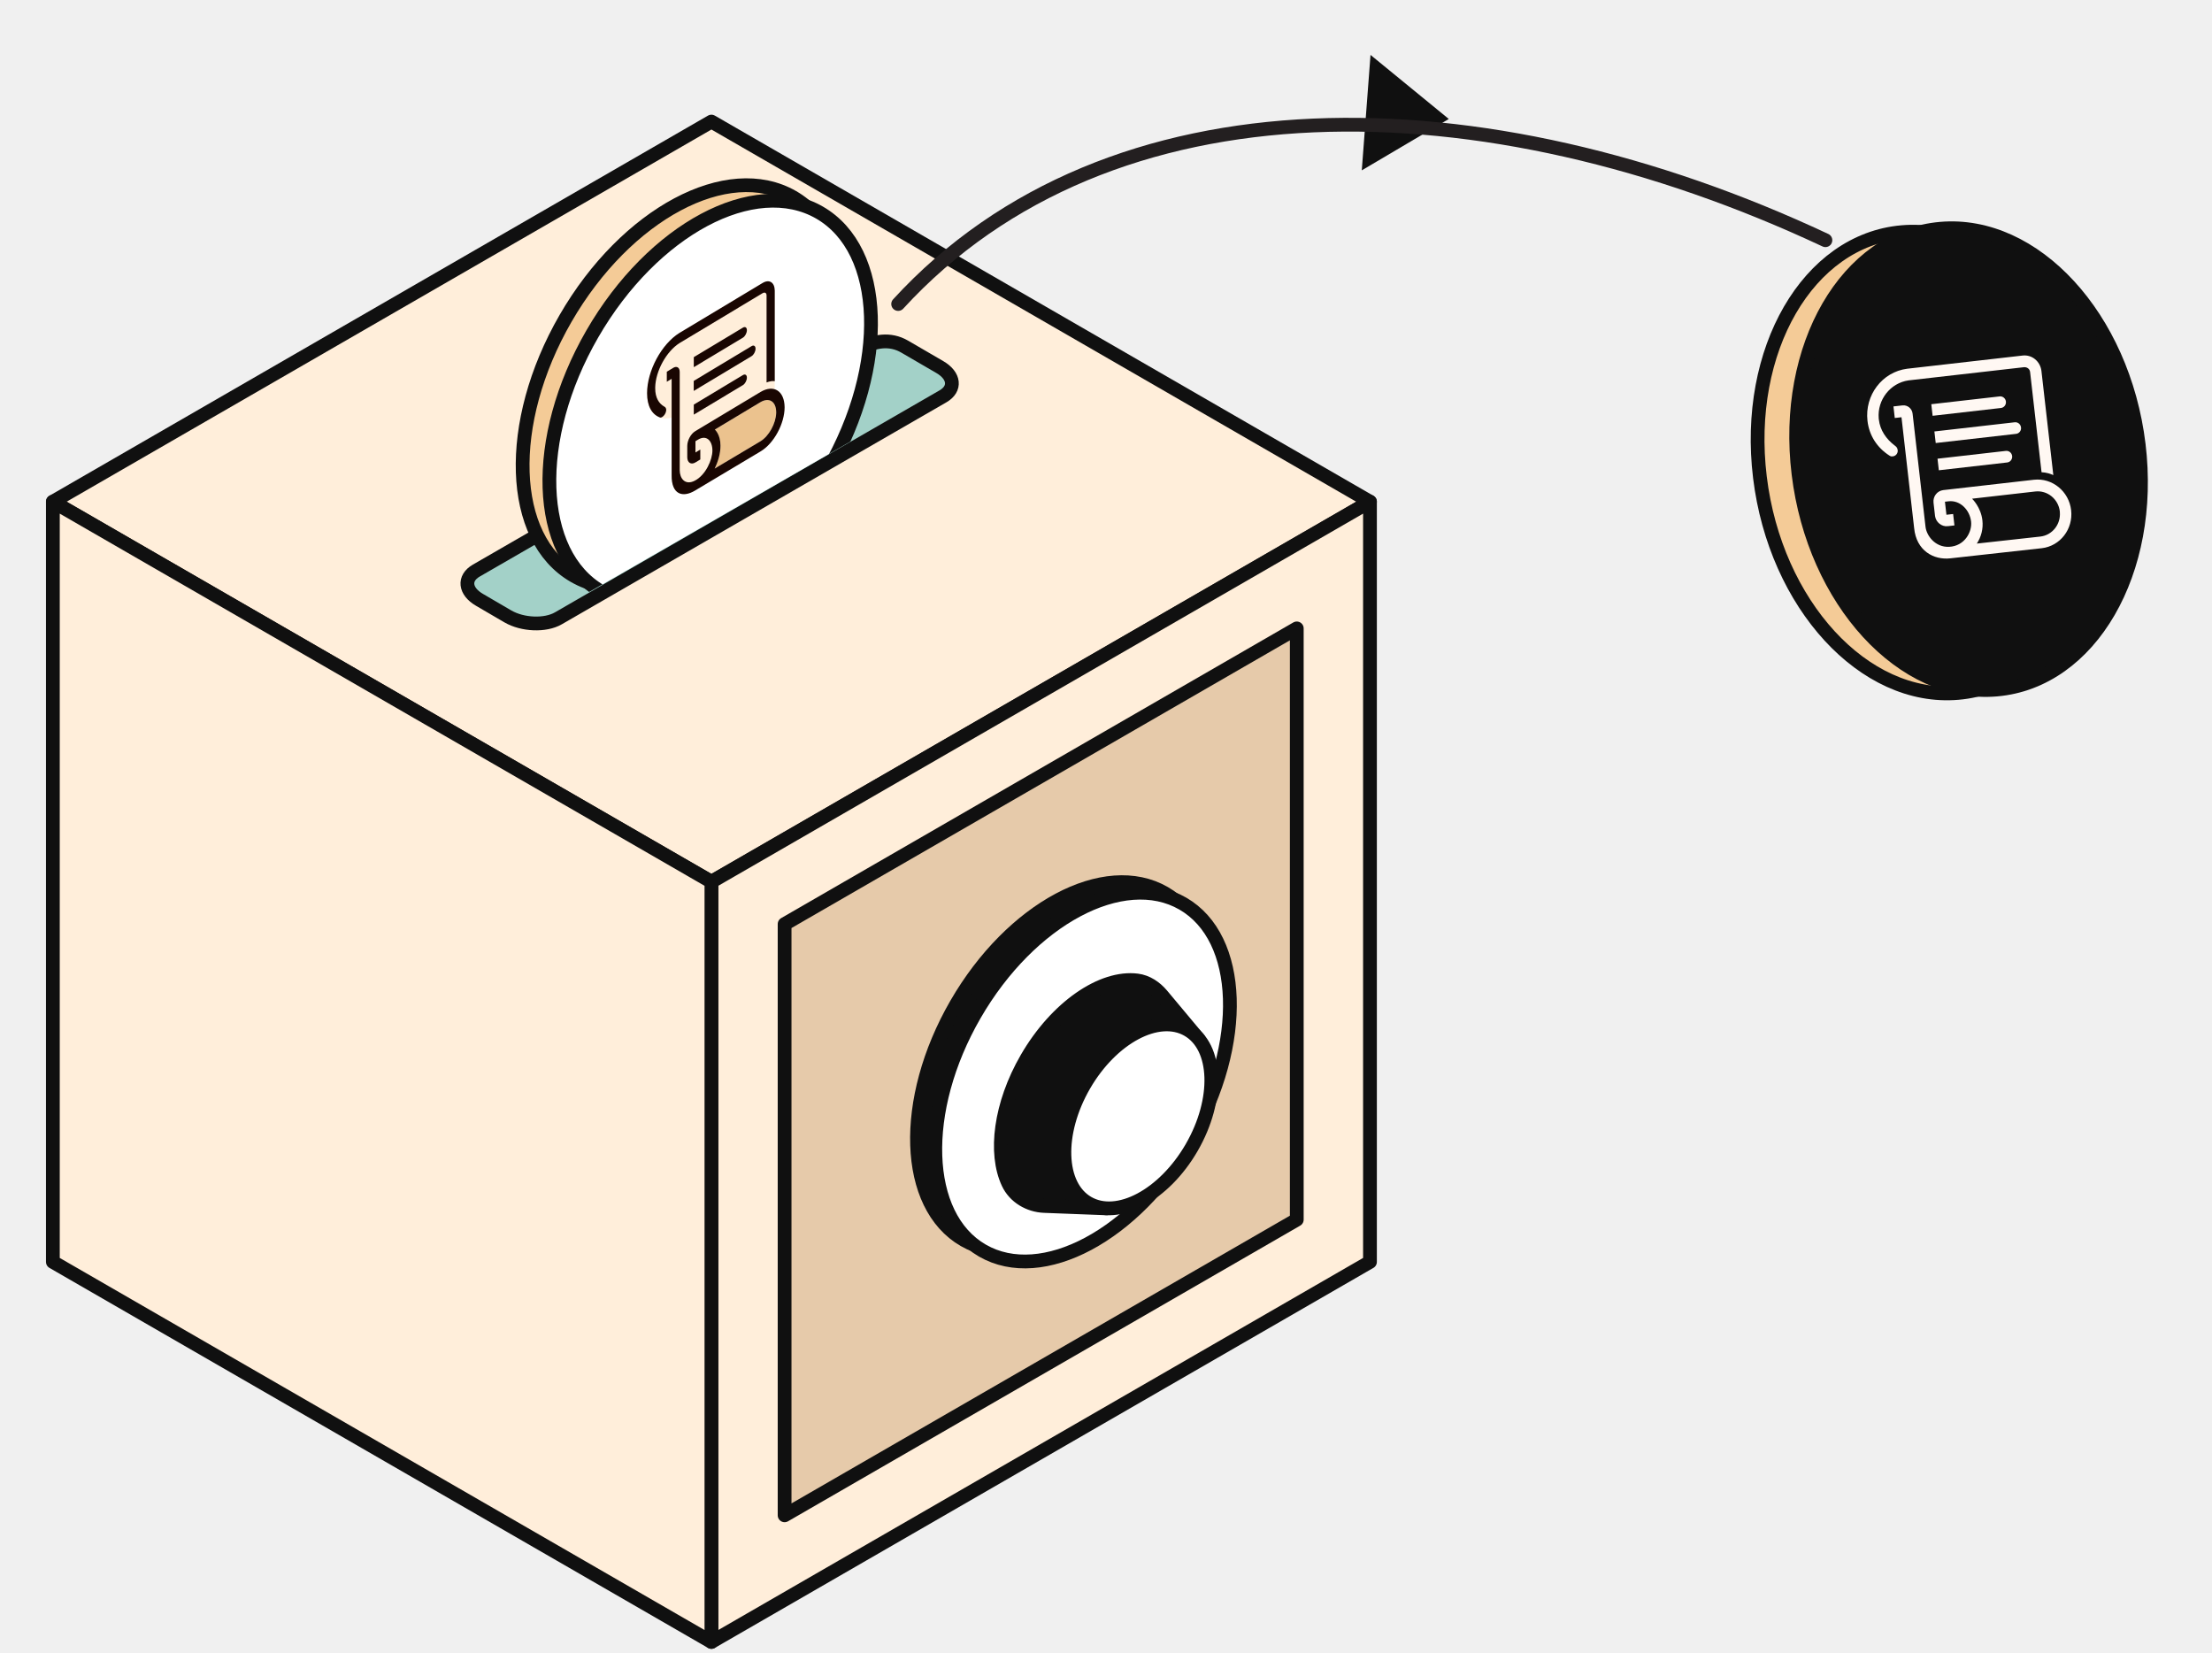
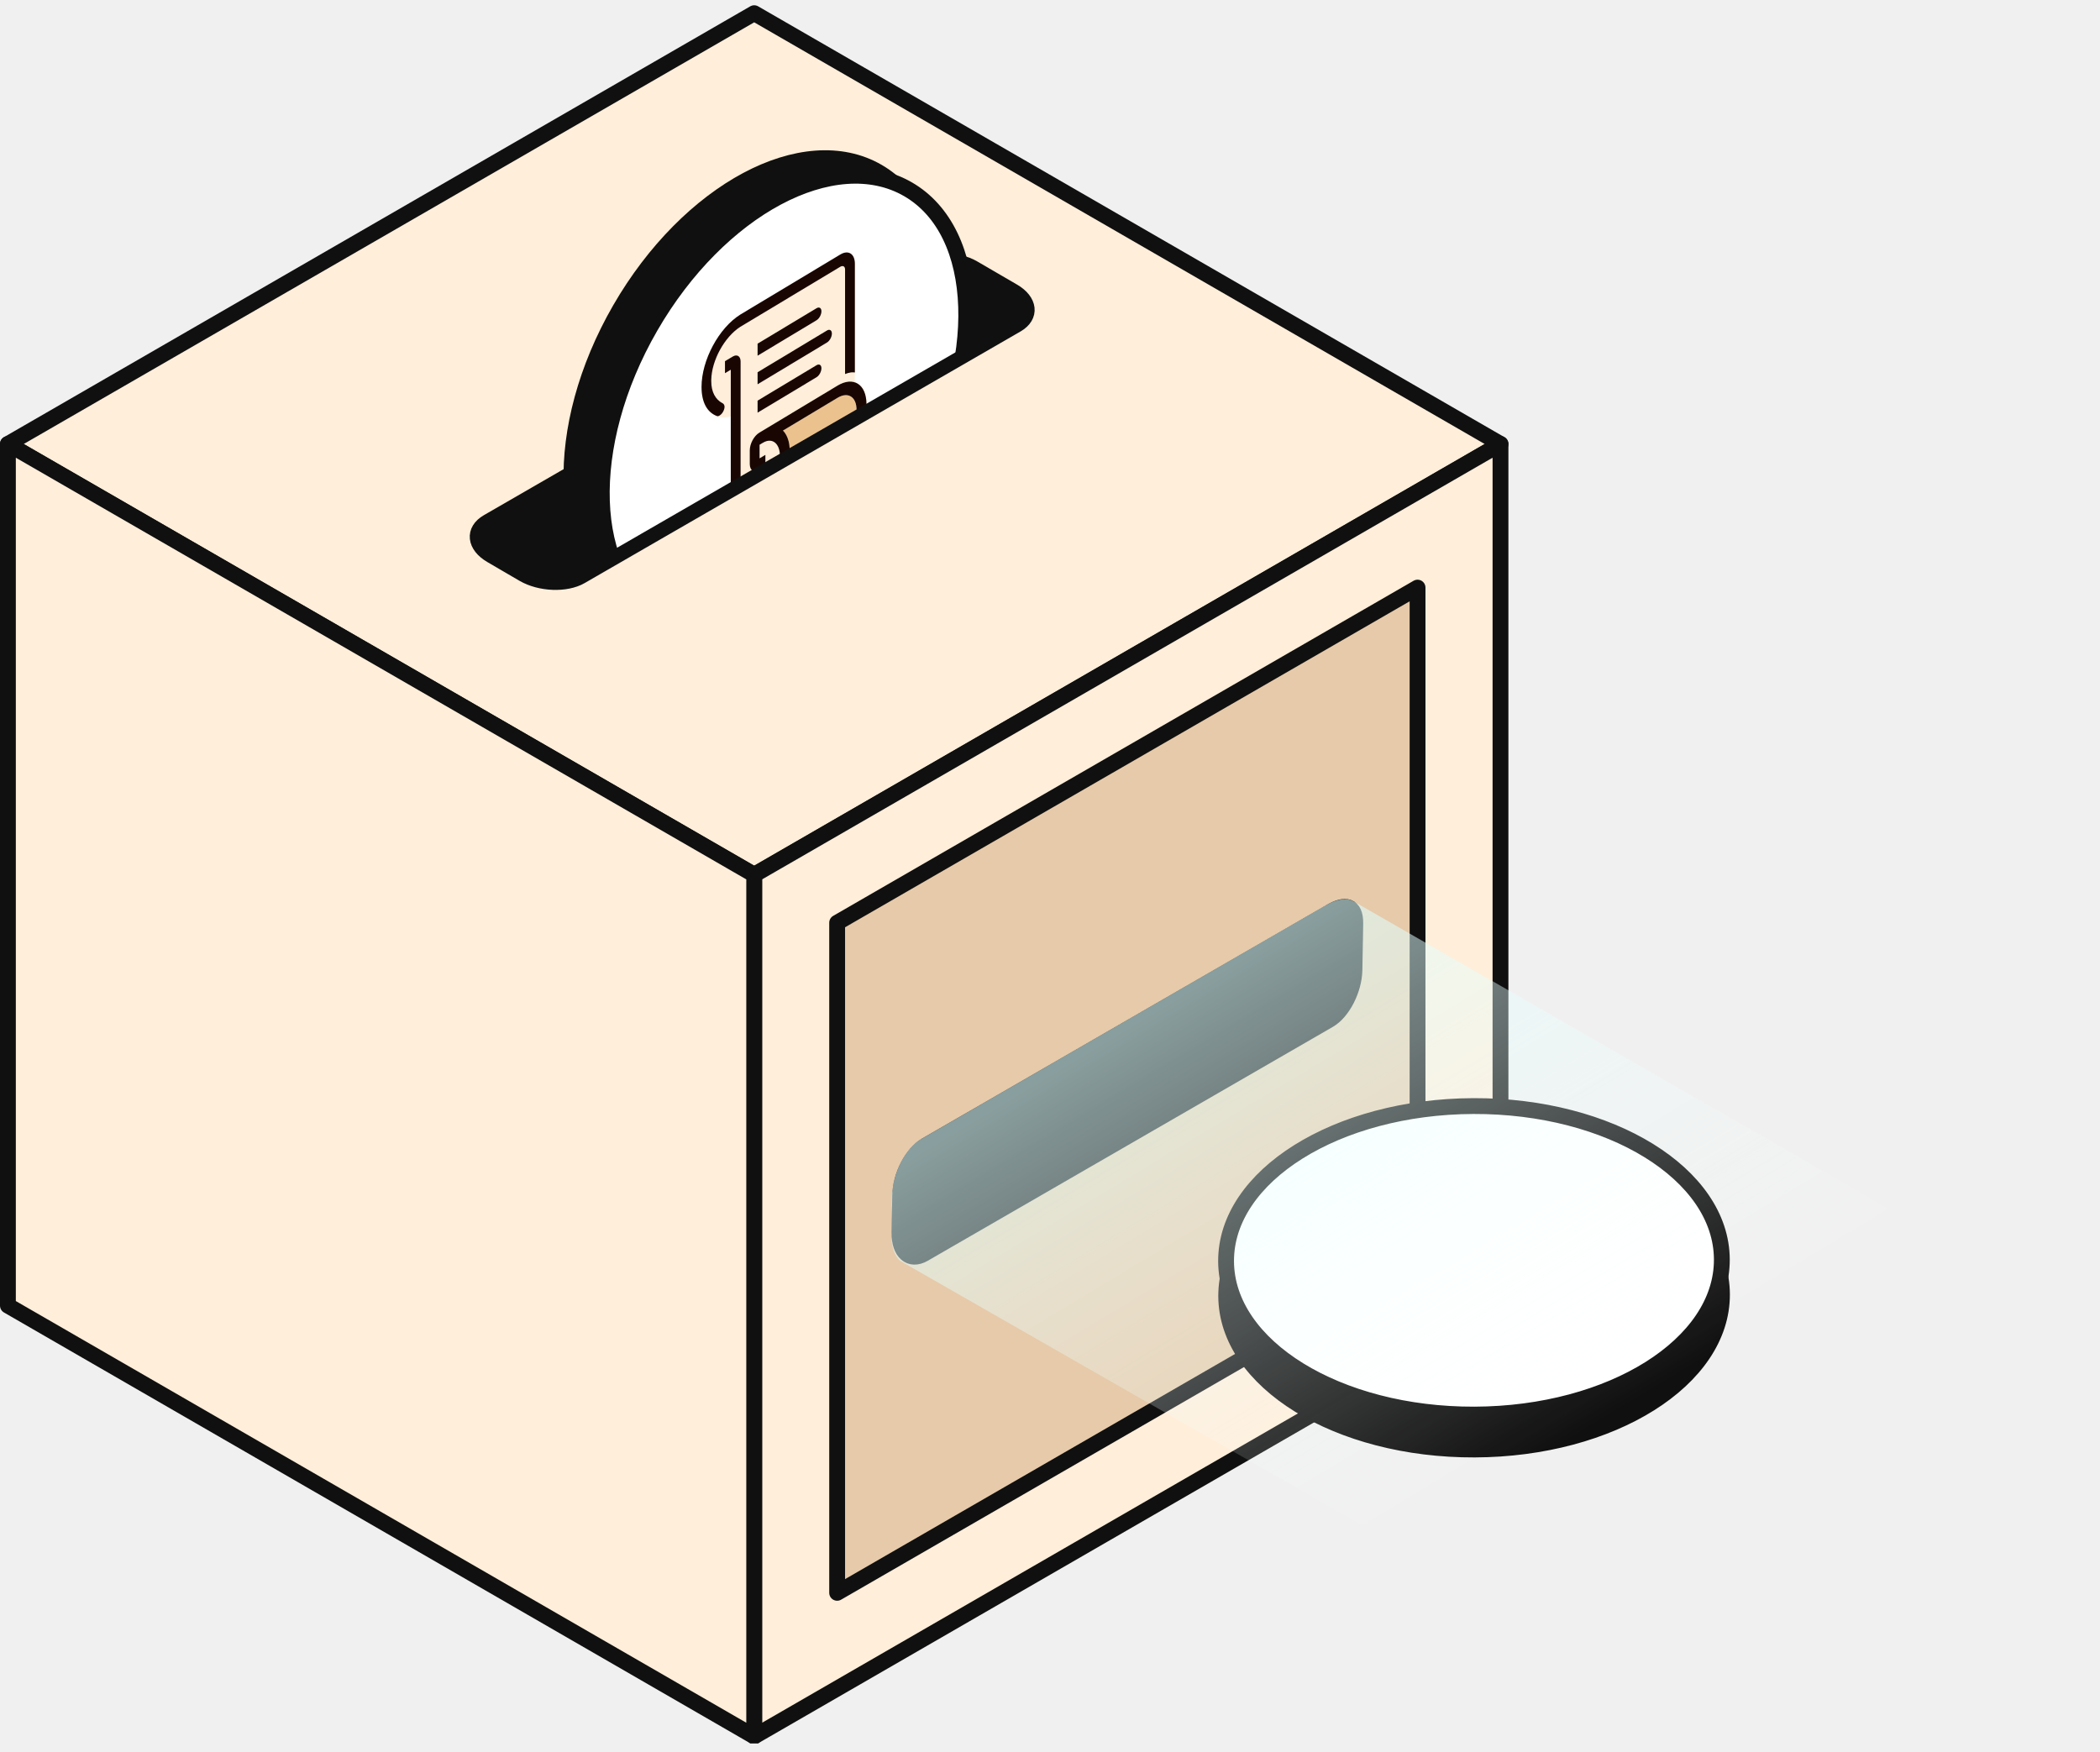
- <svg xmlns="http://www.w3.org/2000/svg" width="241" height="180" viewBox="0 0 241 180" fill="none">
-   <g>
-     <path d="M77.51 96.063L5.76 54.654L77.51 13.245L149.26 54.654L77.51 96.063Z" fill="#FFEEDA" stroke="#101010" stroke-width="1.5" stroke-linejoin="round" />
-     <path d="M77.51 178.87V96.063L149.26 54.654V137.471L77.51 178.87Z" fill="#FFEEDA" stroke="#101010" stroke-width="1.5" stroke-linejoin="round" />
-     <path d="M141.285 68.457L85.484 100.667V165.077L141.285 132.867V68.457Z" fill="#E6CAAA" stroke="#101010" stroke-width="1.5" stroke-linejoin="round" />
-     <path d="M77.51 178.87V96.063L5.76 54.654V137.471L77.51 178.87Z" fill="#FFEEDA" stroke="#101010" stroke-width="1.5" stroke-linejoin="round" />
-     <path d="M60.83 67.362L102.742 43.174C104.162 42.352 104 40.922 102.397 39.989L98.562 37.758C96.959 36.825 95.214 37.15 93.803 37.971L51.892 62.159C50.471 62.98 50.634 64.41 52.237 65.343L55.331 67.149C56.934 68.082 59.41 68.183 60.83 67.362Z" fill="#A3D1C8" stroke="#101010" stroke-width="1.5" stroke-linecap="round" />
-     <mask id="mask0_10047_1465" style="mask-type:luminance" maskUnits="userSpaceOnUse" x="45" y="13" width="64" height="54">
-       <path d="M61.82 65.85L107.431 39.595C108.975 38.711 108.723 37.009 106.873 35.82L102.461 32.971C100.61 31.782 83.64 12.391 82.108 13.275L45.847 31.782C44.303 32.666 50.248 61.802 52.087 62.991L55.657 65.294C57.507 66.483 60.277 66.734 61.82 65.85Z" fill="white" />
+ <svg xmlns="http://www.w3.org/2000/svg" width="199" height="166" viewBox="0 0 199 166" fill="none">
+   <g clip-path="url(#clip0_7994_201)">
+     <path d="M71.47 82.91L0.75 42.08L71.47 1.25L142.19 42.08L71.47 82.91Z" fill="#FFEEDA" stroke="#101010" stroke-width="1.5" stroke-linejoin="round" />
+     <path d="M71.47 164.57V82.91L142.19 42.08V123.74L71.47 164.57Z" fill="#FFEEDA" stroke="#101010" stroke-width="1.5" stroke-linejoin="round" />
+     <path d="M134.33 55.69L79.33 87.45V150.96L134.33 119.2V55.69Z" fill="#E6CAAA" stroke="#101010" stroke-width="1.5" stroke-linejoin="round" />
+     <path d="M71.47 164.57V82.91L0.75 42.08V123.74L71.47 164.57Z" fill="#FFEEDA" stroke="#101010" stroke-width="1.5" stroke-linejoin="round" />
+     <path d="M55.03 54.61L96.34 30.76C97.74 29.95 97.58 28.54 96 27.62L92.22 25.42C90.64 24.5 88.92 24.82 87.53 25.63L46.22 49.48C44.82 50.29 44.98 51.7 46.56 52.62L49.61 54.4C51.19 55.32 53.63 55.42 55.03 54.61Z" fill="#101010" stroke="#101010" stroke-width="1.5" stroke-linecap="round" stroke-linejoin="round" />
+     <mask id="mask0_7994_201" style="mask-type:luminance" maskUnits="userSpaceOnUse" x="41" y="5" width="58" height="49">
+       <path d="M56.23 53.21L97.89 29.15C99.3 28.34 99.07 26.78 97.38 25.69L93.35 23.08C91.66 21.99 76.16 4.22 74.76 5.03L41.64 21.99C40.23 22.8 45.66 49.5 47.34 50.59L50.6 52.7C52.29 53.79 54.82 54.02 56.23 53.21Z" fill="white" />
    </mask>
-     <g mask="url(#mask0_10047_1465)">
-       <path d="M87.308 49.517C93.889 38.123 93.473 25.567 86.378 21.473C79.284 17.378 68.198 23.296 61.617 34.69C55.036 46.085 55.452 58.641 62.546 62.735C69.641 66.829 80.727 60.912 87.308 49.517Z" fill="#F4CB97" stroke="#101010" stroke-width="1.5" stroke-linecap="round" />
-       <path d="M90.222 51.206C96.803 39.811 96.387 27.255 89.293 23.161C82.198 19.066 71.112 24.984 64.531 36.378C57.95 47.773 58.366 60.329 65.461 64.423C72.555 68.517 83.641 62.6 90.222 51.206Z" fill="white" stroke="#101010" stroke-width="1.5" stroke-linejoin="round" />
-       <path d="M84.404 42.406V31.673C84.391 30.781 83.813 30.41 83.084 30.844L74.018 36.289C72.064 37.501 70.494 40.421 70.494 42.852C70.494 43.675 70.67 44.265 70.94 44.717C71.166 45.094 71.53 45.351 71.888 45.496C71.983 45.54 71.939 45.527 72.253 45.571C72.68 45.634 73.17 45.496 73.17 45.496V51.908C73.183 52.209 73.214 52.473 73.264 52.712C73.459 53.491 73.968 53.88 74.665 53.811C74.954 53.779 75.281 53.673 75.62 53.478L82.852 49.17C84.297 48.303 85.459 46.149 85.459 44.365C85.459 43.285 85.044 42.582 84.397 42.393L84.404 42.406Z" fill="#FFEEDA" />
-       <path d="M84.567 44.974C84.535 46.136 83.775 47.517 82.839 48.083L77.863 51.047C78.259 50.243 78.498 49.357 78.498 48.56C78.498 47.297 77.882 46.795 77.882 46.795L82.839 43.818C83.794 43.247 84.567 43.73 84.567 44.917V44.98V44.974Z" fill="#EBC28E" />
-       <path d="M72.366 44.289C71.794 43.963 71.386 43.335 71.386 42.305V42.192C71.43 40.408 72.605 38.285 74.025 37.381L83.091 31.936C83.329 31.804 83.518 31.898 83.518 32.194V41.664C83.725 41.589 83.832 41.551 84.027 41.526C84.184 41.495 84.41 41.526 84.41 41.526V31.653C84.397 30.762 83.82 30.391 83.091 30.824L74.025 36.269C72.071 37.481 70.5 40.402 70.5 42.832C70.5 44.245 71.022 45.131 71.87 45.464C71.92 45.483 71.983 45.526 72.14 45.432C72.41 45.269 72.599 44.898 72.586 44.61C72.555 44.396 72.473 44.358 72.36 44.283L72.366 44.289Z" fill="#190602" />
-       <path d="M82.852 42.706L75.74 46.977C75.262 47.266 74.879 47.982 74.879 48.572V49.835C74.891 50.406 75.294 50.664 75.771 50.375L76.299 50.054V48.974L75.771 49.294V48.064L76.06 47.888C76.952 47.348 77.618 47.982 77.618 49.087C77.618 50.067 76.902 51.744 75.696 52.366C74.628 52.918 74.056 52.096 74.056 51.229V40.521C74.056 40.031 73.736 39.843 73.352 40.069L72.649 40.496V41.589L73.176 41.268V51.756C73.145 53.911 74.401 54.231 75.715 53.446L82.877 49.169C84.322 48.302 85.484 46.148 85.484 44.364C85.465 42.581 84.297 41.84 82.852 42.706ZM84.567 44.974C84.535 46.136 83.775 47.517 82.839 48.082L77.863 51.047C78.259 50.243 78.498 49.357 78.498 48.56C78.498 47.297 77.882 46.795 77.882 46.795L82.839 43.818C83.794 43.247 84.567 43.73 84.567 44.917V44.98V44.974Z" fill="#190602" />
-       <path d="M80.942 36.784L75.589 40V38.907L80.942 35.691C81.18 35.547 81.375 35.673 81.375 35.968C81.375 36.276 81.18 36.64 80.942 36.784Z" fill="#190602" />
-       <path d="M80.942 41.953L75.589 45.169V44.076L80.942 40.86C81.18 40.716 81.375 40.842 81.375 41.137C81.375 41.444 81.18 41.809 80.942 41.953Z" fill="#190602" />
-       <path d="M81.884 38.8L75.583 42.587V41.495L81.884 37.708C82.123 37.563 82.318 37.689 82.318 37.984C82.318 38.292 82.123 38.656 81.884 38.8Z" fill="#190602" />
+     <g mask="url(#mask0_7994_201)">
+       <path d="M84.084 43.923C90.57 32.688 90.16 20.308 83.167 16.271C76.174 12.233 65.248 18.069 58.761 29.303C52.274 40.539 52.684 52.919 59.677 56.956C66.67 60.994 77.597 55.159 84.084 43.923Z" fill="#101010" stroke="#101010" stroke-width="1.5" stroke-linecap="round" stroke-linejoin="round" />
+       <path d="M86.956 45.588C93.443 34.353 93.032 21.972 86.04 17.935C79.047 13.898 68.12 19.733 61.633 30.968C55.147 42.203 55.557 54.584 62.55 58.621C69.542 62.658 80.469 56.823 86.956 45.588Z" fill="white" stroke="#101010" stroke-width="1.5" stroke-linejoin="round" />
+       <path d="M81 36.22V25C80.99 24.07 80.38 23.68 79.62 24.14L70.15 29.83C68.11 31.1 66.47 34.15 66.47 36.69C66.47 37.55 66.65 38.16 66.94 38.64C67.18 39.03 67.56 39.3 67.93 39.46C68.03 39.51 67.98 39.49 68.31 39.54C68.76 39.61 69.27 39.46 69.27 39.46V46.16C69.28 46.48 69.31 46.75 69.37 47C69.58 47.82 70.11 48.22 70.84 48.15C71.14 48.12 71.48 48.01 71.84 47.8L79.4 43.3C80.91 42.39 82.13 40.14 82.13 38.28C82.13 37.15 81.7 36.42 81.02 36.22H81Z" fill="#FFEEDA" />
+       <path d="M81.17 38.91C81.14 40.13 80.34 41.57 79.37 42.16L74.17 45.26C74.58 44.42 74.83 43.49 74.83 42.66C74.83 41.34 74.19 40.81 74.19 40.81L79.37 37.7C80.37 37.1 81.17 37.61 81.17 38.85V38.92V38.91Z" fill="#EBC28E" />
+       <path d="M68.42 38.19C67.82 37.85 67.4 37.19 67.4 36.12V36C67.44 34.13 68.67 31.92 70.16 30.97L79.63 25.28C79.88 25.14 80.08 25.24 80.08 25.55V35.45C80.3 35.37 80.41 35.33 80.61 35.3C80.77 35.27 81.01 35.3 81.01 35.3V24.98C81 24.05 80.39 23.66 79.63 24.12L70.16 29.81C68.12 31.08 66.48 34.13 66.48 36.67C66.48 38.15 67.02 39.07 67.91 39.42C67.96 39.44 68.03 39.48 68.19 39.38C68.47 39.21 68.67 38.82 68.66 38.52C68.63 38.3 68.54 38.26 68.42 38.18V38.19Z" fill="#190602" />
+       <path d="M79.38 36.54L71.95 41.01C71.45 41.31 71.05 42.06 71.05 42.68V44C71.06 44.6 71.48 44.87 71.98 44.57L72.53 44.24V43.11L71.98 43.44V42.15L72.28 41.97C73.21 41.41 73.91 42.07 73.91 43.22C73.91 44.24 73.16 45.99 71.9 46.64C70.78 47.22 70.18 46.35 70.18 45.45V34.26C70.18 33.75 69.84 33.55 69.44 33.79L68.7 34.23V35.37L69.25 35.04V46C69.22 48.25 70.53 48.59 71.9 47.77L79.38 43.3C80.89 42.39 82.11 40.14 82.11 38.28C82.09 36.41 80.87 35.64 79.36 36.55L79.38 36.54ZM81.17 38.91C81.14 40.13 80.34 41.57 79.37 42.16L74.17 45.26C74.58 44.42 74.83 43.49 74.83 42.66C74.83 41.34 74.19 40.81 74.19 40.81L79.37 37.7C80.37 37.1 81.17 37.61 81.17 38.85V38.92V38.91Z" fill="#190602" />
+       <path d="M77.38 30.35L71.79 33.71V32.57L77.38 29.21C77.63 29.06 77.84 29.19 77.84 29.5C77.84 29.82 77.63 30.2 77.38 30.35Z" fill="#190602" />
+       <path d="M77.38 35.75L71.79 39.11V37.97L77.38 34.61C77.63 34.46 77.84 34.59 77.84 34.9C77.84 35.22 77.63 35.6 77.38 35.75Z" fill="#190602" />
+       <path d="M78.37 32.46L71.79 36.42V35.28L78.37 31.32C78.62 31.17 78.83 31.3 78.83 31.61C78.83 31.93 78.62 32.31 78.37 32.46Z" fill="#190602" />
    </g>
-     <path d="M149.32 5.982L148.368 18.557L157.847 12.961L149.32 5.982Z" fill="#101010" />
-     <path d="M213.327 75.487C223.562 74.603 230.493 62.649 228.808 48.788C227.124 34.926 217.461 24.406 207.226 25.29C196.991 26.174 190.06 38.127 191.745 51.989C193.43 65.85 203.093 76.371 213.327 75.487Z" fill="#F4CB97" stroke="#101010" stroke-width="1.5" stroke-linecap="round" />
-     <path d="M217.53 75.117C227.765 74.233 234.696 62.279 233.011 48.417C231.326 34.556 221.663 24.036 211.429 24.919C201.194 25.803 194.263 37.757 195.948 51.618C197.632 65.48 207.295 76 217.53 75.117Z" fill="#101010" stroke="#101010" stroke-width="1.5" stroke-linejoin="round" />
-     <path d="M206.395 48.505C205.511 47.823 204.838 46.886 204.703 45.7L204.688 45.574C204.523 43.54 205.961 41.724 207.933 41.439L220.523 40.001C220.854 39.98 221.143 40.185 221.182 40.53L222.429 51.444C222.722 51.461 222.866 51.487 223.157 51.556C223.388 51.615 223.712 51.757 223.712 51.757L222.414 40.39C222.279 39.357 221.38 38.617 220.37 38.732L207.78 40.17C205.068 40.523 203.145 43.05 203.464 45.842C203.649 47.465 204.53 48.77 205.823 49.61C205.913 49.668 205.996 49.743 206.21 49.719C206.579 49.677 206.807 49.344 206.753 49.018C206.713 48.742 206.587 48.654 206.395 48.505Z" fill="#FFF8F3" />
-     <path d="M221.591 52.264L211.717 53.391C211.053 53.476 210.582 54.083 210.66 54.764L210.826 56.219C210.92 56.89 211.543 57.398 212.208 57.322L212.938 57.238L212.796 55.994L212.066 56.077L211.903 54.656C211.903 54.656 212.084 54.636 212.306 54.61C213.553 54.468 214.608 55.548 214.753 56.818C214.881 57.945 214.044 59.497 212.357 59.57C210.859 59.639 209.901 58.377 209.787 57.385L208.379 45.059C208.316 44.504 207.821 44.101 207.279 44.163L206.294 44.275L206.438 45.536L207.169 45.453L208.549 57.535C208.788 59.995 210.678 61.031 212.5 60.823L222.451 59.721C224.454 59.492 225.889 57.641 225.653 55.581C225.418 53.522 223.594 52.035 221.591 52.264ZM224.423 55.799C224.533 57.123 223.595 58.304 222.298 58.452L215.376 59.217C215.851 58.498 216.091 57.611 215.985 56.686C215.819 55.231 214.859 54.327 214.859 54.327L221.745 53.541C223.067 53.39 224.268 54.368 224.422 55.722L224.423 55.799Z" fill="#FFF8F3" />
-     <path d="M218.004 44.445L210.56 45.296L210.416 44.034L217.86 43.184C218.197 43.146 218.507 43.391 218.548 43.744C218.587 44.089 218.349 44.406 218.004 44.445Z" fill="#FFF8F3" />
-     <path d="M218.682 50.381L211.238 51.231L211.094 49.97L218.538 49.12C218.875 49.081 219.185 49.327 219.226 49.68C219.265 50.025 219.027 50.342 218.682 50.381Z" fill="#FFF8F3" />
-     <path d="M219.656 47.263L210.899 48.263L210.755 47.002L219.504 46.002C219.84 45.964 220.151 46.209 220.192 46.563C220.239 46.906 219.993 47.224 219.656 47.263Z" fill="#FFF8F3" />
-     <path d="M198.881 26.169C161.695 8.727 120.927 7.963 97.855 33.118" stroke="#231F20" stroke-width="1.5" stroke-miterlimit="10" stroke-linecap="round" />
-     <path d="M127.726 122.979C133.754 112.541 133.373 101.038 126.874 97.288C120.375 93.537 110.219 98.958 104.19 109.396C98.162 119.834 98.543 131.336 105.042 135.087C111.541 138.838 121.697 133.417 127.726 122.979Z" fill="#101010" stroke="#101010" stroke-width="1.5" stroke-linecap="round" />
-     <path d="M129.718 124.128C135.747 113.69 135.366 102.187 128.867 98.437C122.368 94.686 112.212 100.107 106.183 110.545C100.154 120.983 100.535 132.485 107.035 136.236C113.534 139.987 123.689 134.566 129.718 124.128Z" fill="white" stroke="#101010" stroke-width="1.5" stroke-linecap="round" />
-     <path d="M130.601 113.204L126.577 108.391C125.889 107.574 124.951 106.942 123.891 106.812C120.08 106.329 115.089 109.711 111.855 115.313C108.974 120.302 108.314 125.616 109.838 128.877C110.545 130.392 112.115 131.311 113.779 131.376L120.564 131.637" fill="#101010" />
-     <path d="M130.601 113.204L126.577 108.391C125.889 107.574 124.951 106.942 123.891 106.812C120.08 106.329 115.089 109.711 111.855 115.313C108.974 120.302 108.314 125.616 109.838 128.877C110.545 130.392 112.115 131.311 113.779 131.376L120.564 131.637" stroke="#101010" stroke-width="1.5" stroke-linecap="round" />
-     <path d="M129.84 125.003C132.848 119.795 132.659 114.057 129.418 112.187C126.178 110.316 121.112 113.022 118.104 118.23C115.096 123.438 115.285 129.176 118.525 131.046C121.766 132.916 126.832 130.211 129.84 125.003Z" fill="white" stroke="#101010" stroke-width="1.5" stroke-linecap="round" />
+     <path d="M87.54 118.84L125.93 96.67C127.23 95.92 128.31 93.8 128.35 91.95L128.43 87.55C128.46 85.71 127.41 85.65 126.11 86.4L87.72 108.57C86.42 109.32 85.34 111.44 85.3 113.29L85.24 116.85C85.21 118.69 86.24 119.59 87.54 118.84Z" fill="#101010" stroke="#101010" stroke-width="1.5" stroke-linecap="round" stroke-linejoin="round" />
+     <path d="M139.741 137.377C152.714 137.33 163.207 130.746 163.177 122.671C163.147 114.597 152.607 108.09 139.634 108.137C126.661 108.185 116.168 114.769 116.197 122.843C116.227 130.918 126.768 137.425 139.741 137.377Z" fill="#101010" stroke="#101010" stroke-width="1.5" stroke-linecap="round" stroke-linejoin="round" />
+     <path d="M139.729 134.067C152.702 134.02 163.194 127.436 163.165 119.361C163.135 111.287 152.595 104.78 139.621 104.827C126.648 104.875 116.156 111.459 116.185 119.533C116.215 127.608 126.756 134.115 139.729 134.067Z" fill="white" stroke="#101010" stroke-width="1.5" stroke-linejoin="round" />
  </g>
+   <path opacity="0.59" d="M148.23 155.52L85.27 119.48C84.73 118.94 84.46 118.1 84.47 117.05L84.52 113.49C84.55 111.37 85.7 108.86 87.3 107.95L125.6 85.82C126.24 85.45 126.8 85.26 127.32 85.22C127.72 85.19 128 85.3 128.22 85.4L198.88 125.99L148.23 155.53V155.52Z" fill="url(#paint0_linear_7994_201)" />
+   <defs>
+     <linearGradient id="paint0_linear_7994_201" x1="121.52" y1="88.63" x2="149.85" y2="135.71" gradientUnits="userSpaceOnUse">
+       <stop stop-color="#DCFFFF" />
+       <stop offset="1" stop-color="white" stop-opacity="0" />
+     </linearGradient>
+     <clipPath id="clip0_7994_201">
+       <rect width="198.88" height="164.72" fill="white" transform="translate(0 0.5)" />
+     </clipPath>
+   </defs>
</svg>
